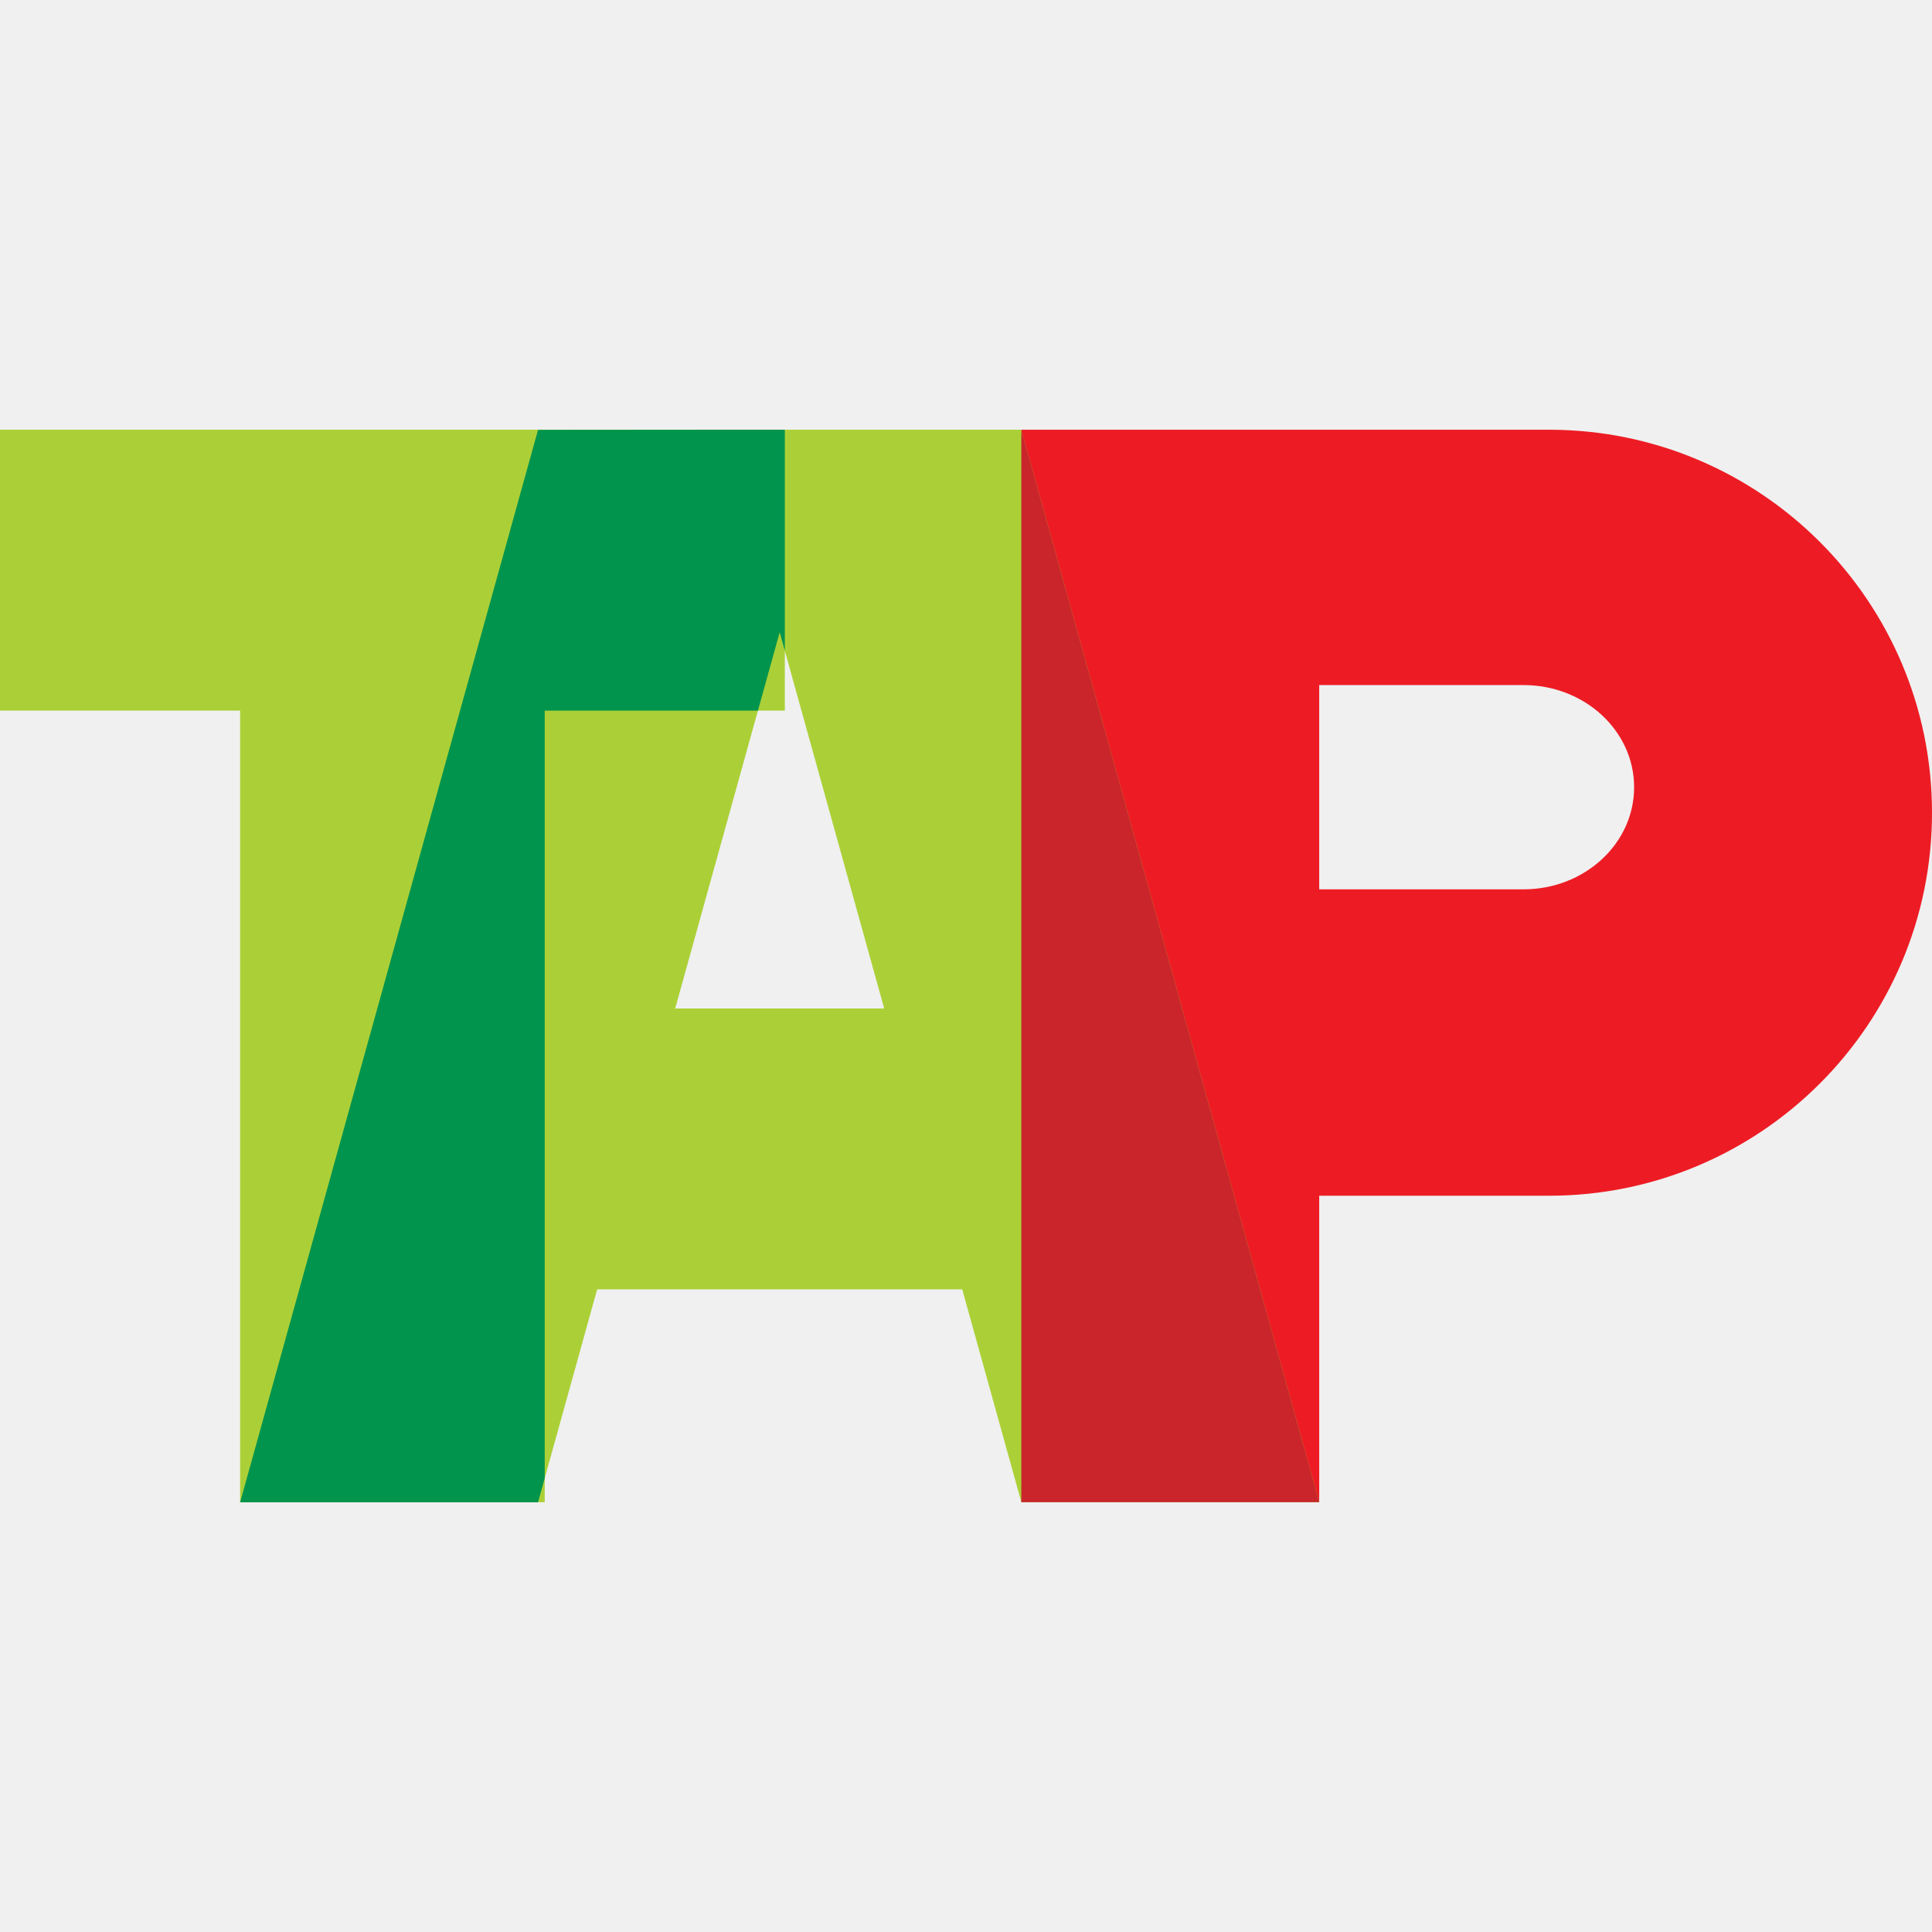
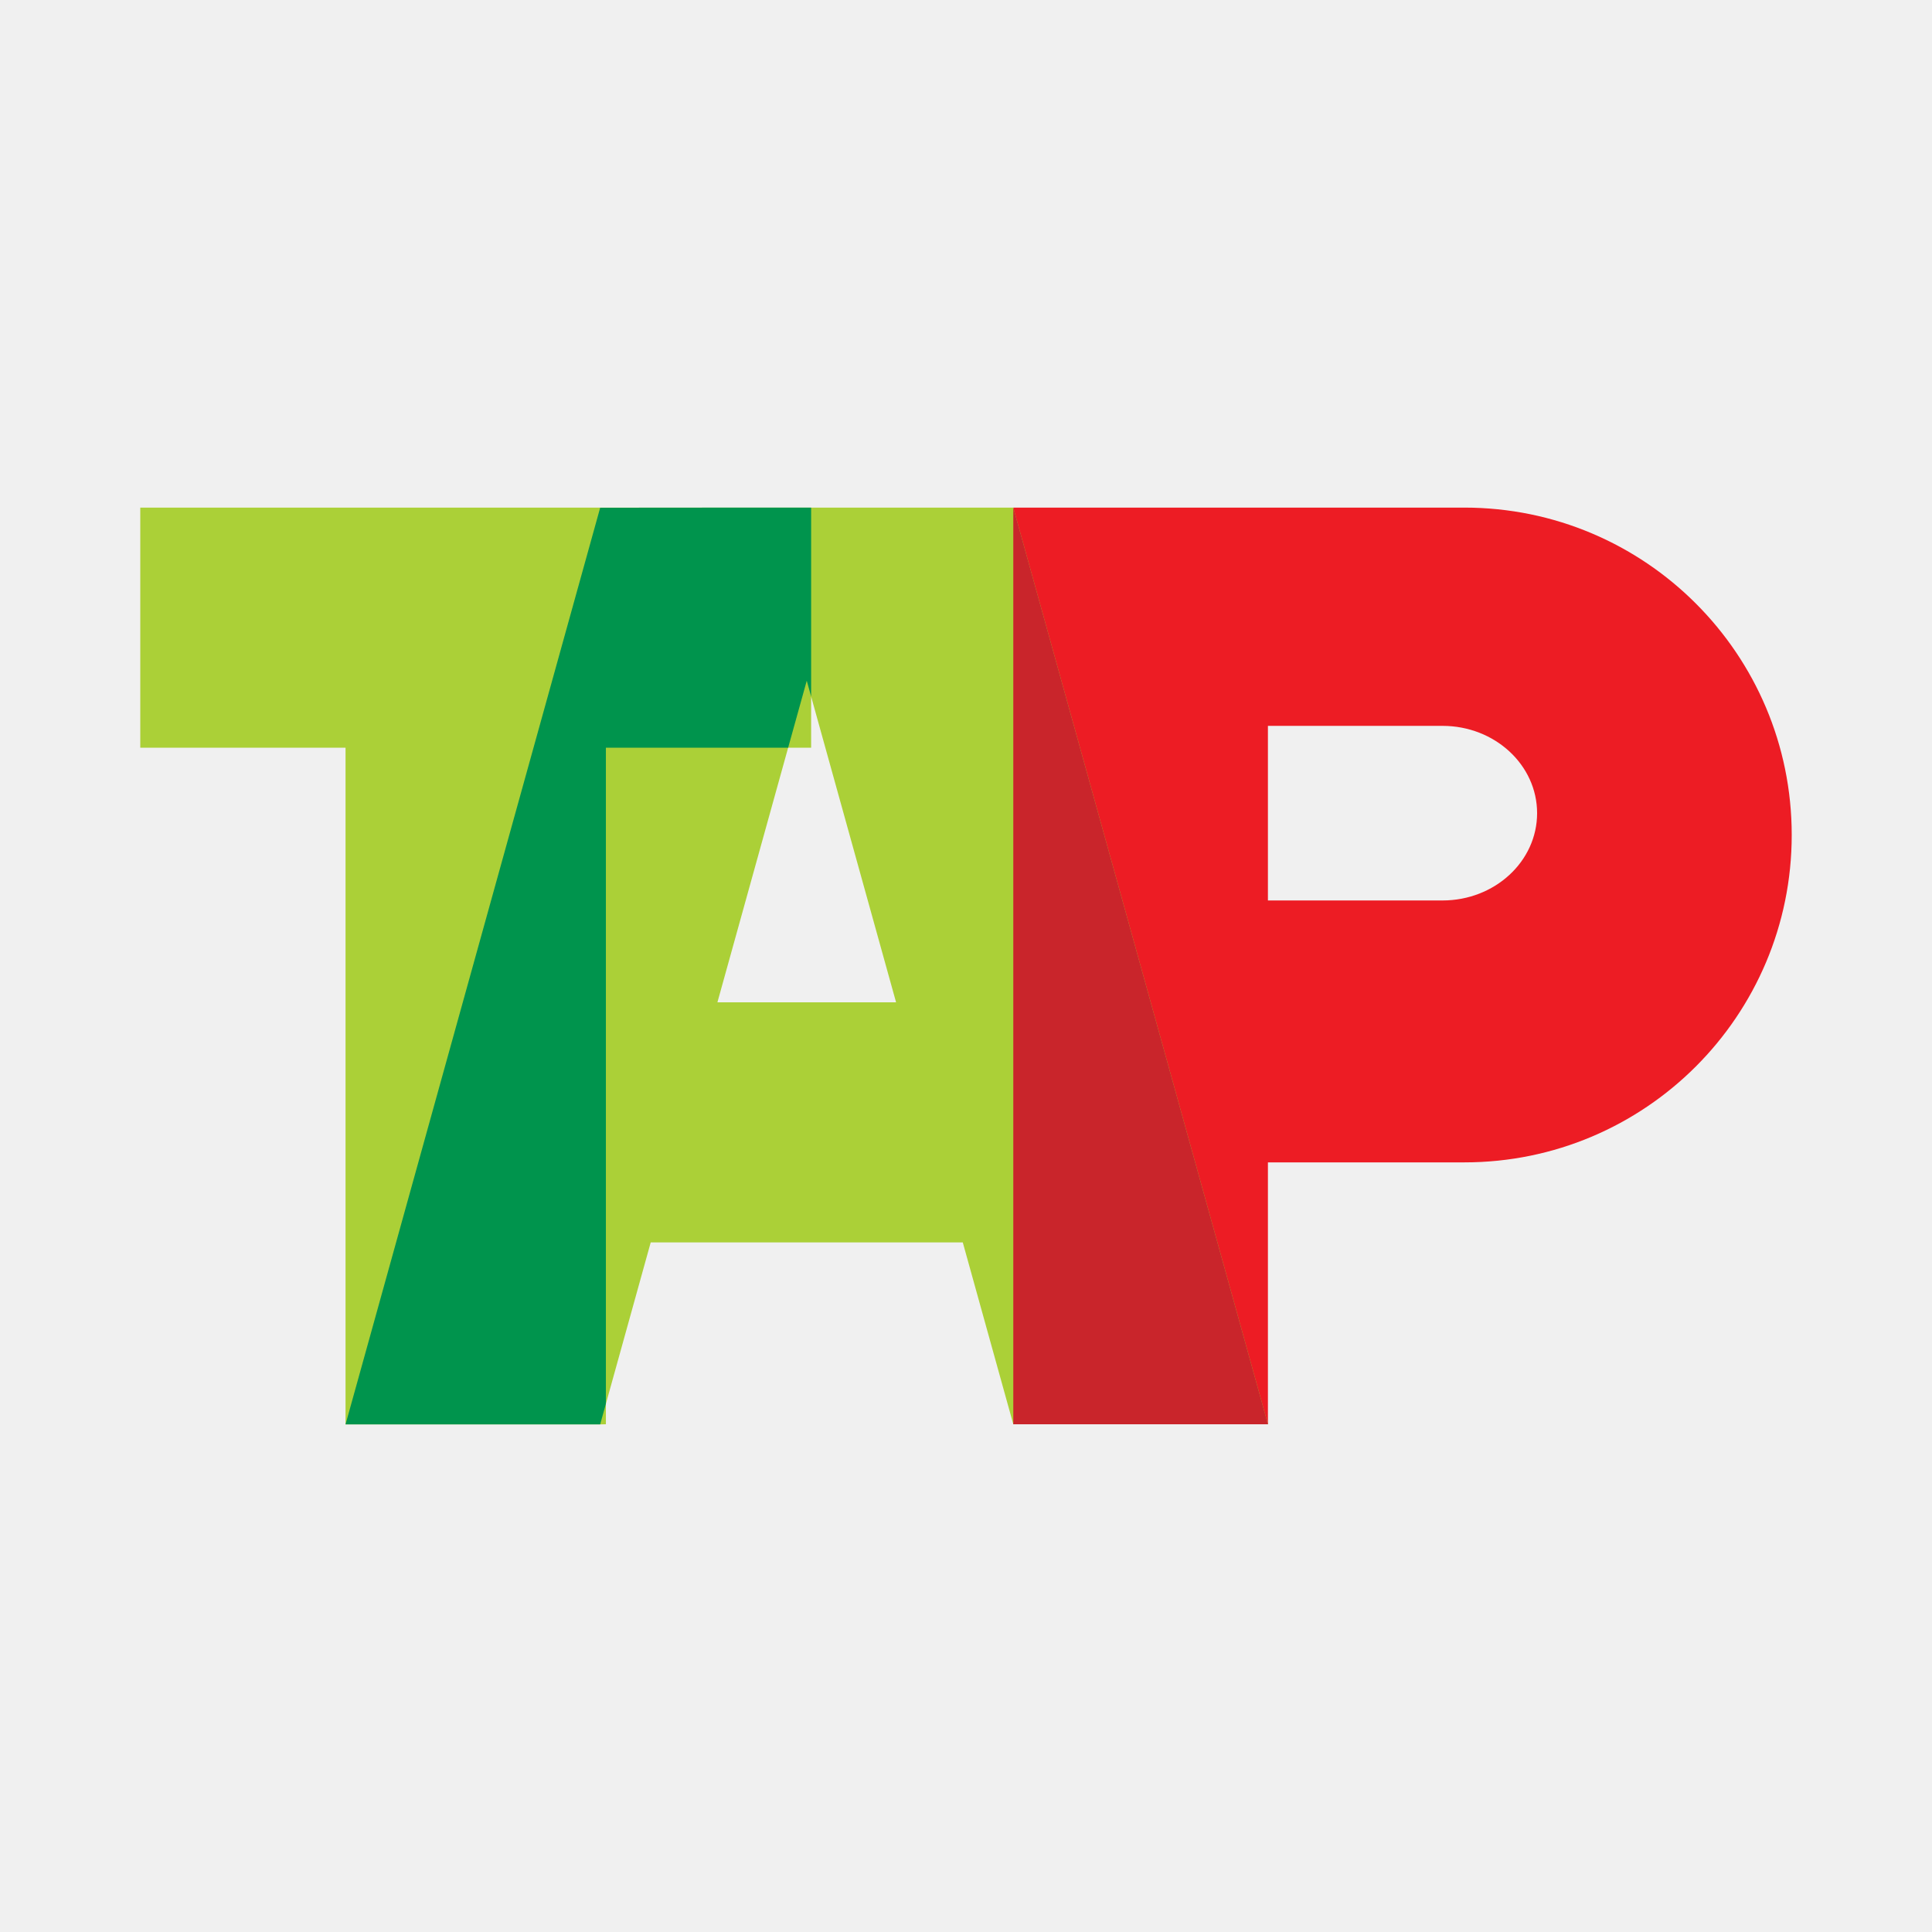
<svg xmlns="http://www.w3.org/2000/svg" width="512" height="512" viewBox="0 0 512 512" fill="none">
-   <g clip-path="url(#clip0_9_10)">
-     <path fill-rule="evenodd" clip-rule="evenodd" d="M349.606 235.683H403.737C419.934 235.683 433.061 223.566 433.061 208.619C433.061 193.668 419.934 181.551 403.737 181.551H349.606V235.683ZM270.662 113.883H410.503C466.56 113.883 512 159.329 512 215.385C512 271.442 466.56 316.882 410.503 316.882H349.606V398.077H270.662V113.883Z" fill="#ED1C24" />
-     <path fill-rule="evenodd" clip-rule="evenodd" d="M200.859 188.317L178.931 267.261H234.322L207.989 172.46V188.317H200.859ZM0 113.883H270.662L349.606 398.077H270.662L255 341.69H158.254L144.357 391.731V398.077L142.582 398.117H63.638V188.317H0V113.883Z" fill="#ABD037" />
-     <path fill-rule="evenodd" clip-rule="evenodd" d="M63.638 398.117L142.582 113.923L191.722 113.883H207.989V172.46L206.629 167.55L200.859 188.317H144.357V391.731L142.582 398.117H63.638Z" fill="#00944D" />
-     <path fill-rule="evenodd" clip-rule="evenodd" d="M349.606 398.077H270.662V113.883L349.606 398.077Z" fill="#C9252B" />
-   </g>
-   <defs>
-     <clipPath id="clip0_9_10">
-       <rect width="512" height="512" fill="white" />
-     </clipPath>
-   </defs>
+   <path fill-rule="evenodd" clip-rule="evenodd" d="M336.013 238.633H382.283C396.128 238.633 407.349 228.276 407.349 215.5C407.349 202.719 396.128 192.362 382.283 192.362H336.013V238.633ZM268.533 134.521H388.067C435.983 134.521 474.824 173.367 474.824 221.283C474.824 269.199 435.983 308.041 388.067 308.041H336.013V377.445H268.533V134.521Z" fill="#ED1C24" />
+   <path fill-rule="evenodd" clip-rule="evenodd" d="M208.866 198.146L190.123 265.626H237.47L214.961 184.592V198.146H208.866ZM37.175 134.521H268.533L336.013 377.445H268.533L255.145 329.246H172.448L160.569 372.02V377.445L159.052 377.479H91.572V198.146H37.175V134.521Z" fill="#ABD037" />
+   <path fill-rule="evenodd" clip-rule="evenodd" d="M91.572 377.479L159.052 134.555L201.057 134.521H214.961V184.592L213.799 180.394L208.866 198.146H160.569V372.02L159.052 377.479H91.572Z" fill="#00944D" />
+   <path fill-rule="evenodd" clip-rule="evenodd" d="M336.013 377.445H268.533V134.521L336.013 377.445Z" fill="#C9252B" />
</svg>
